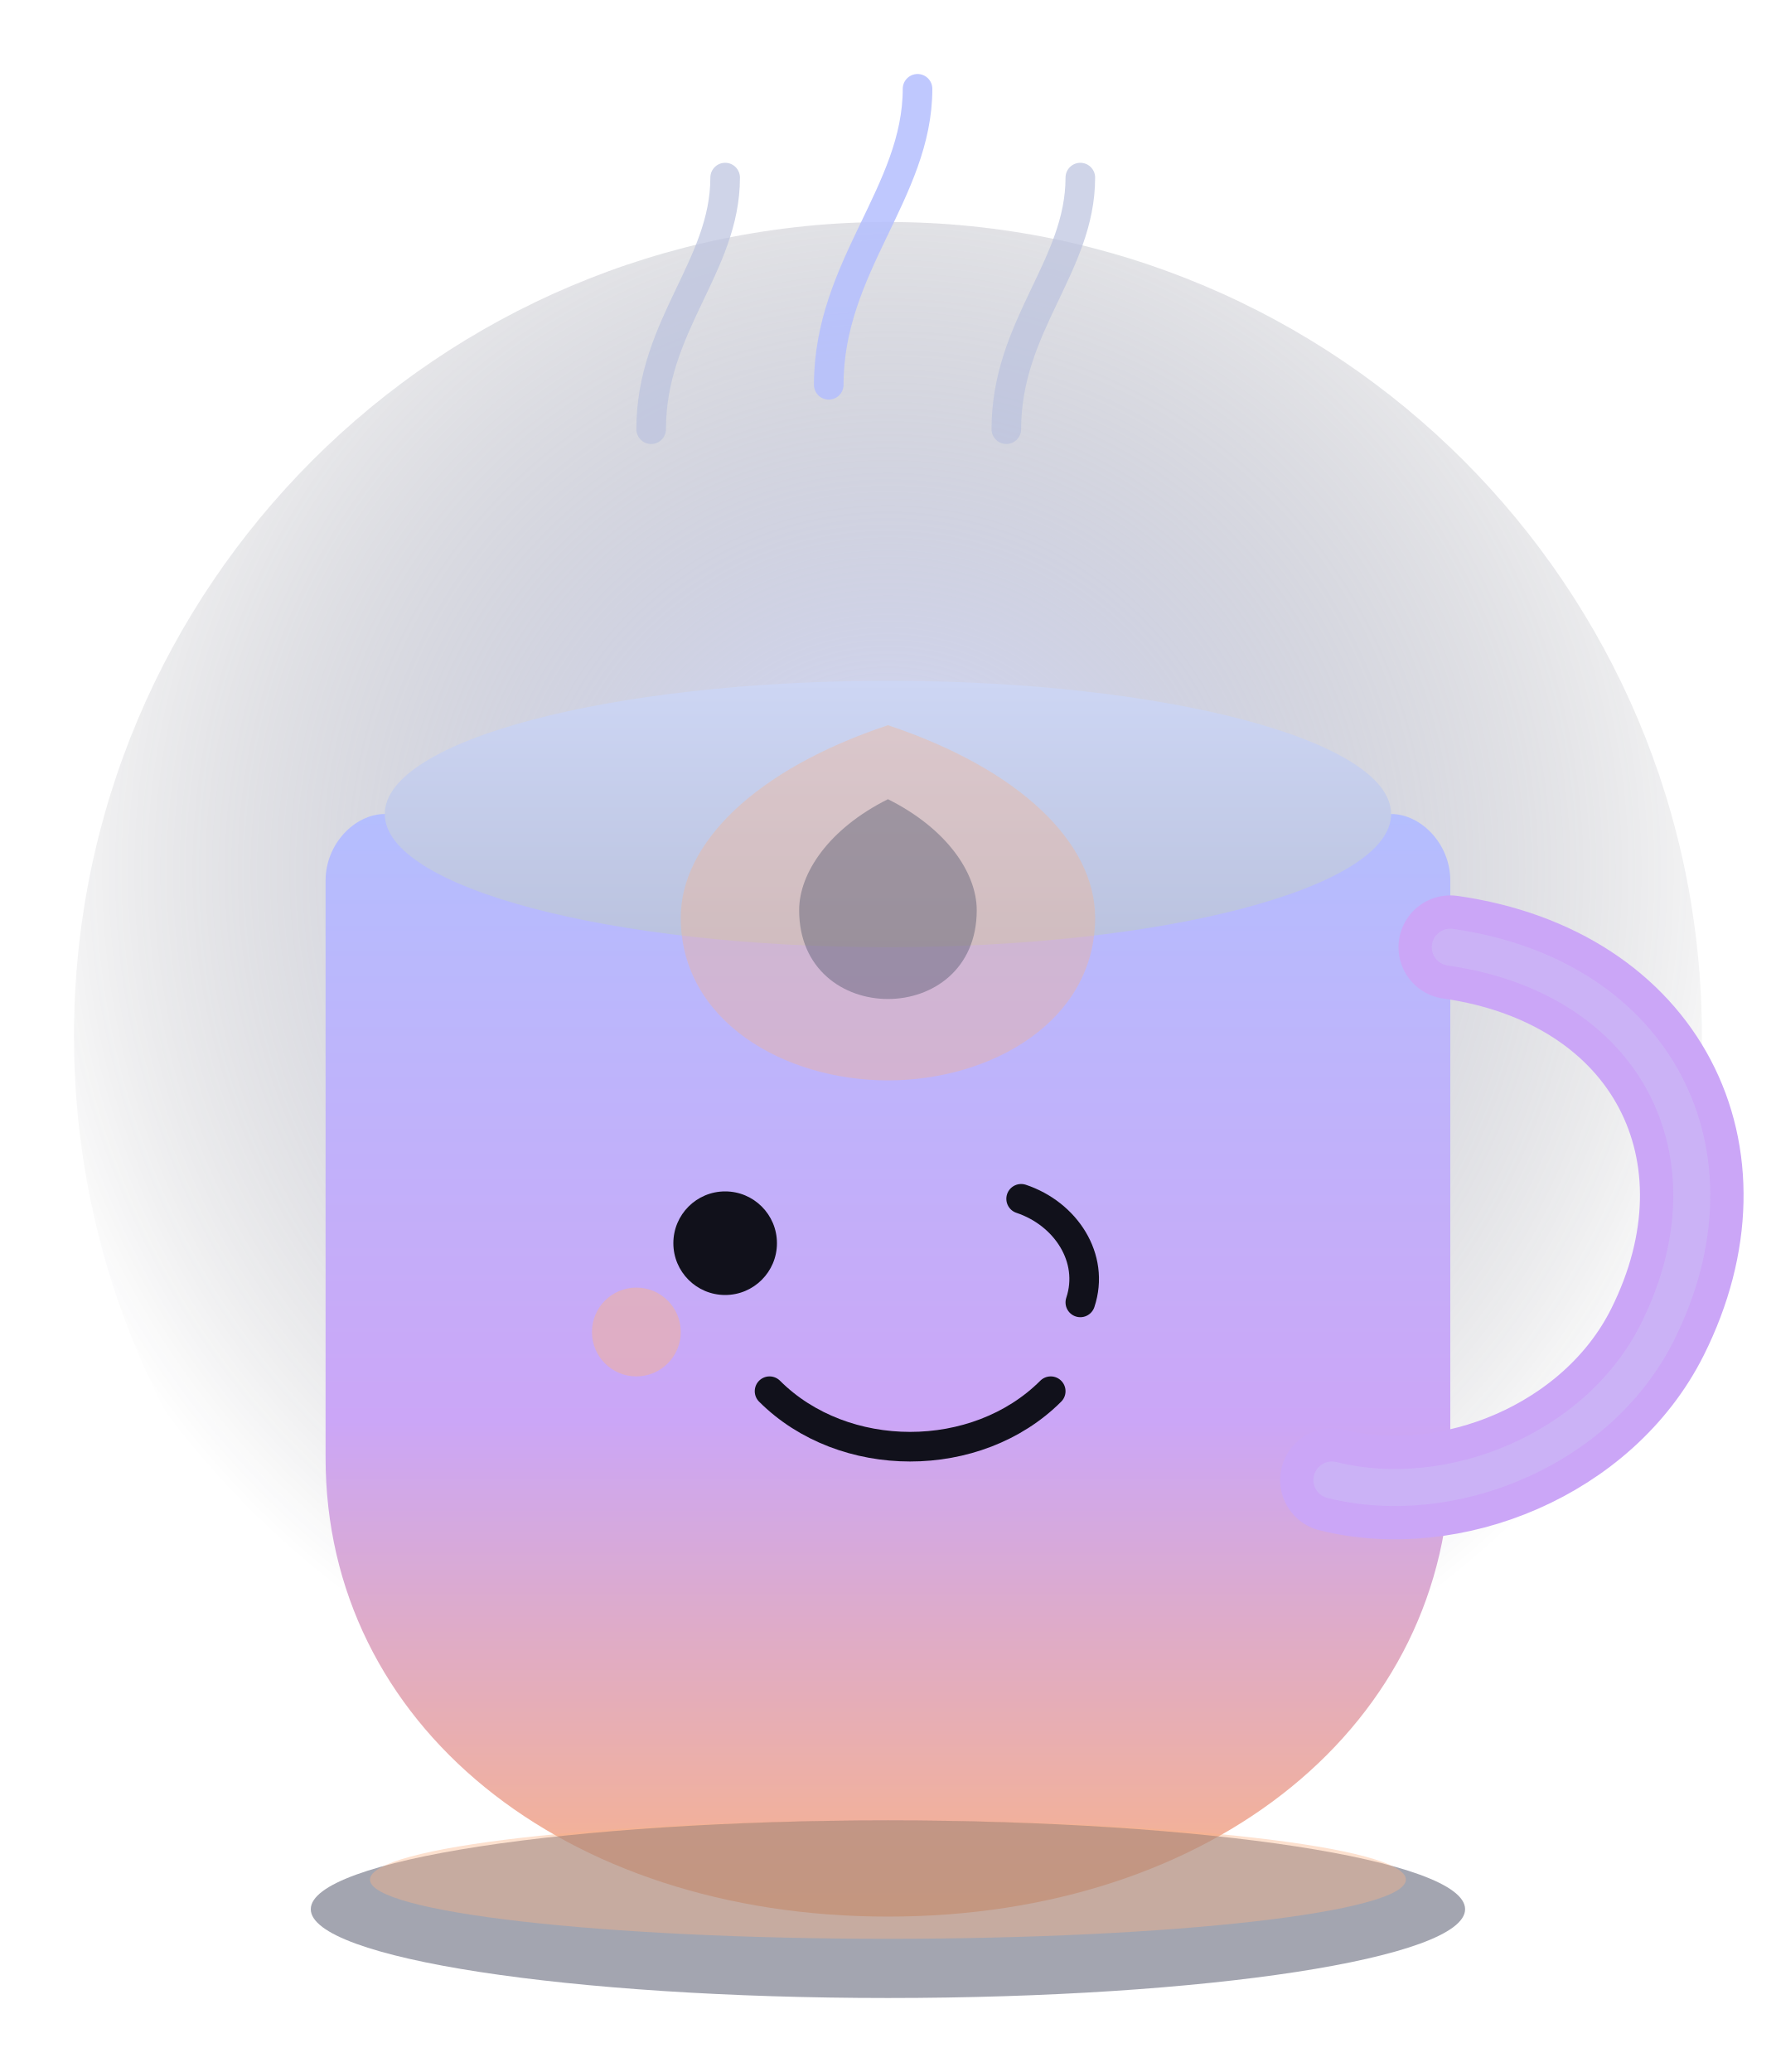
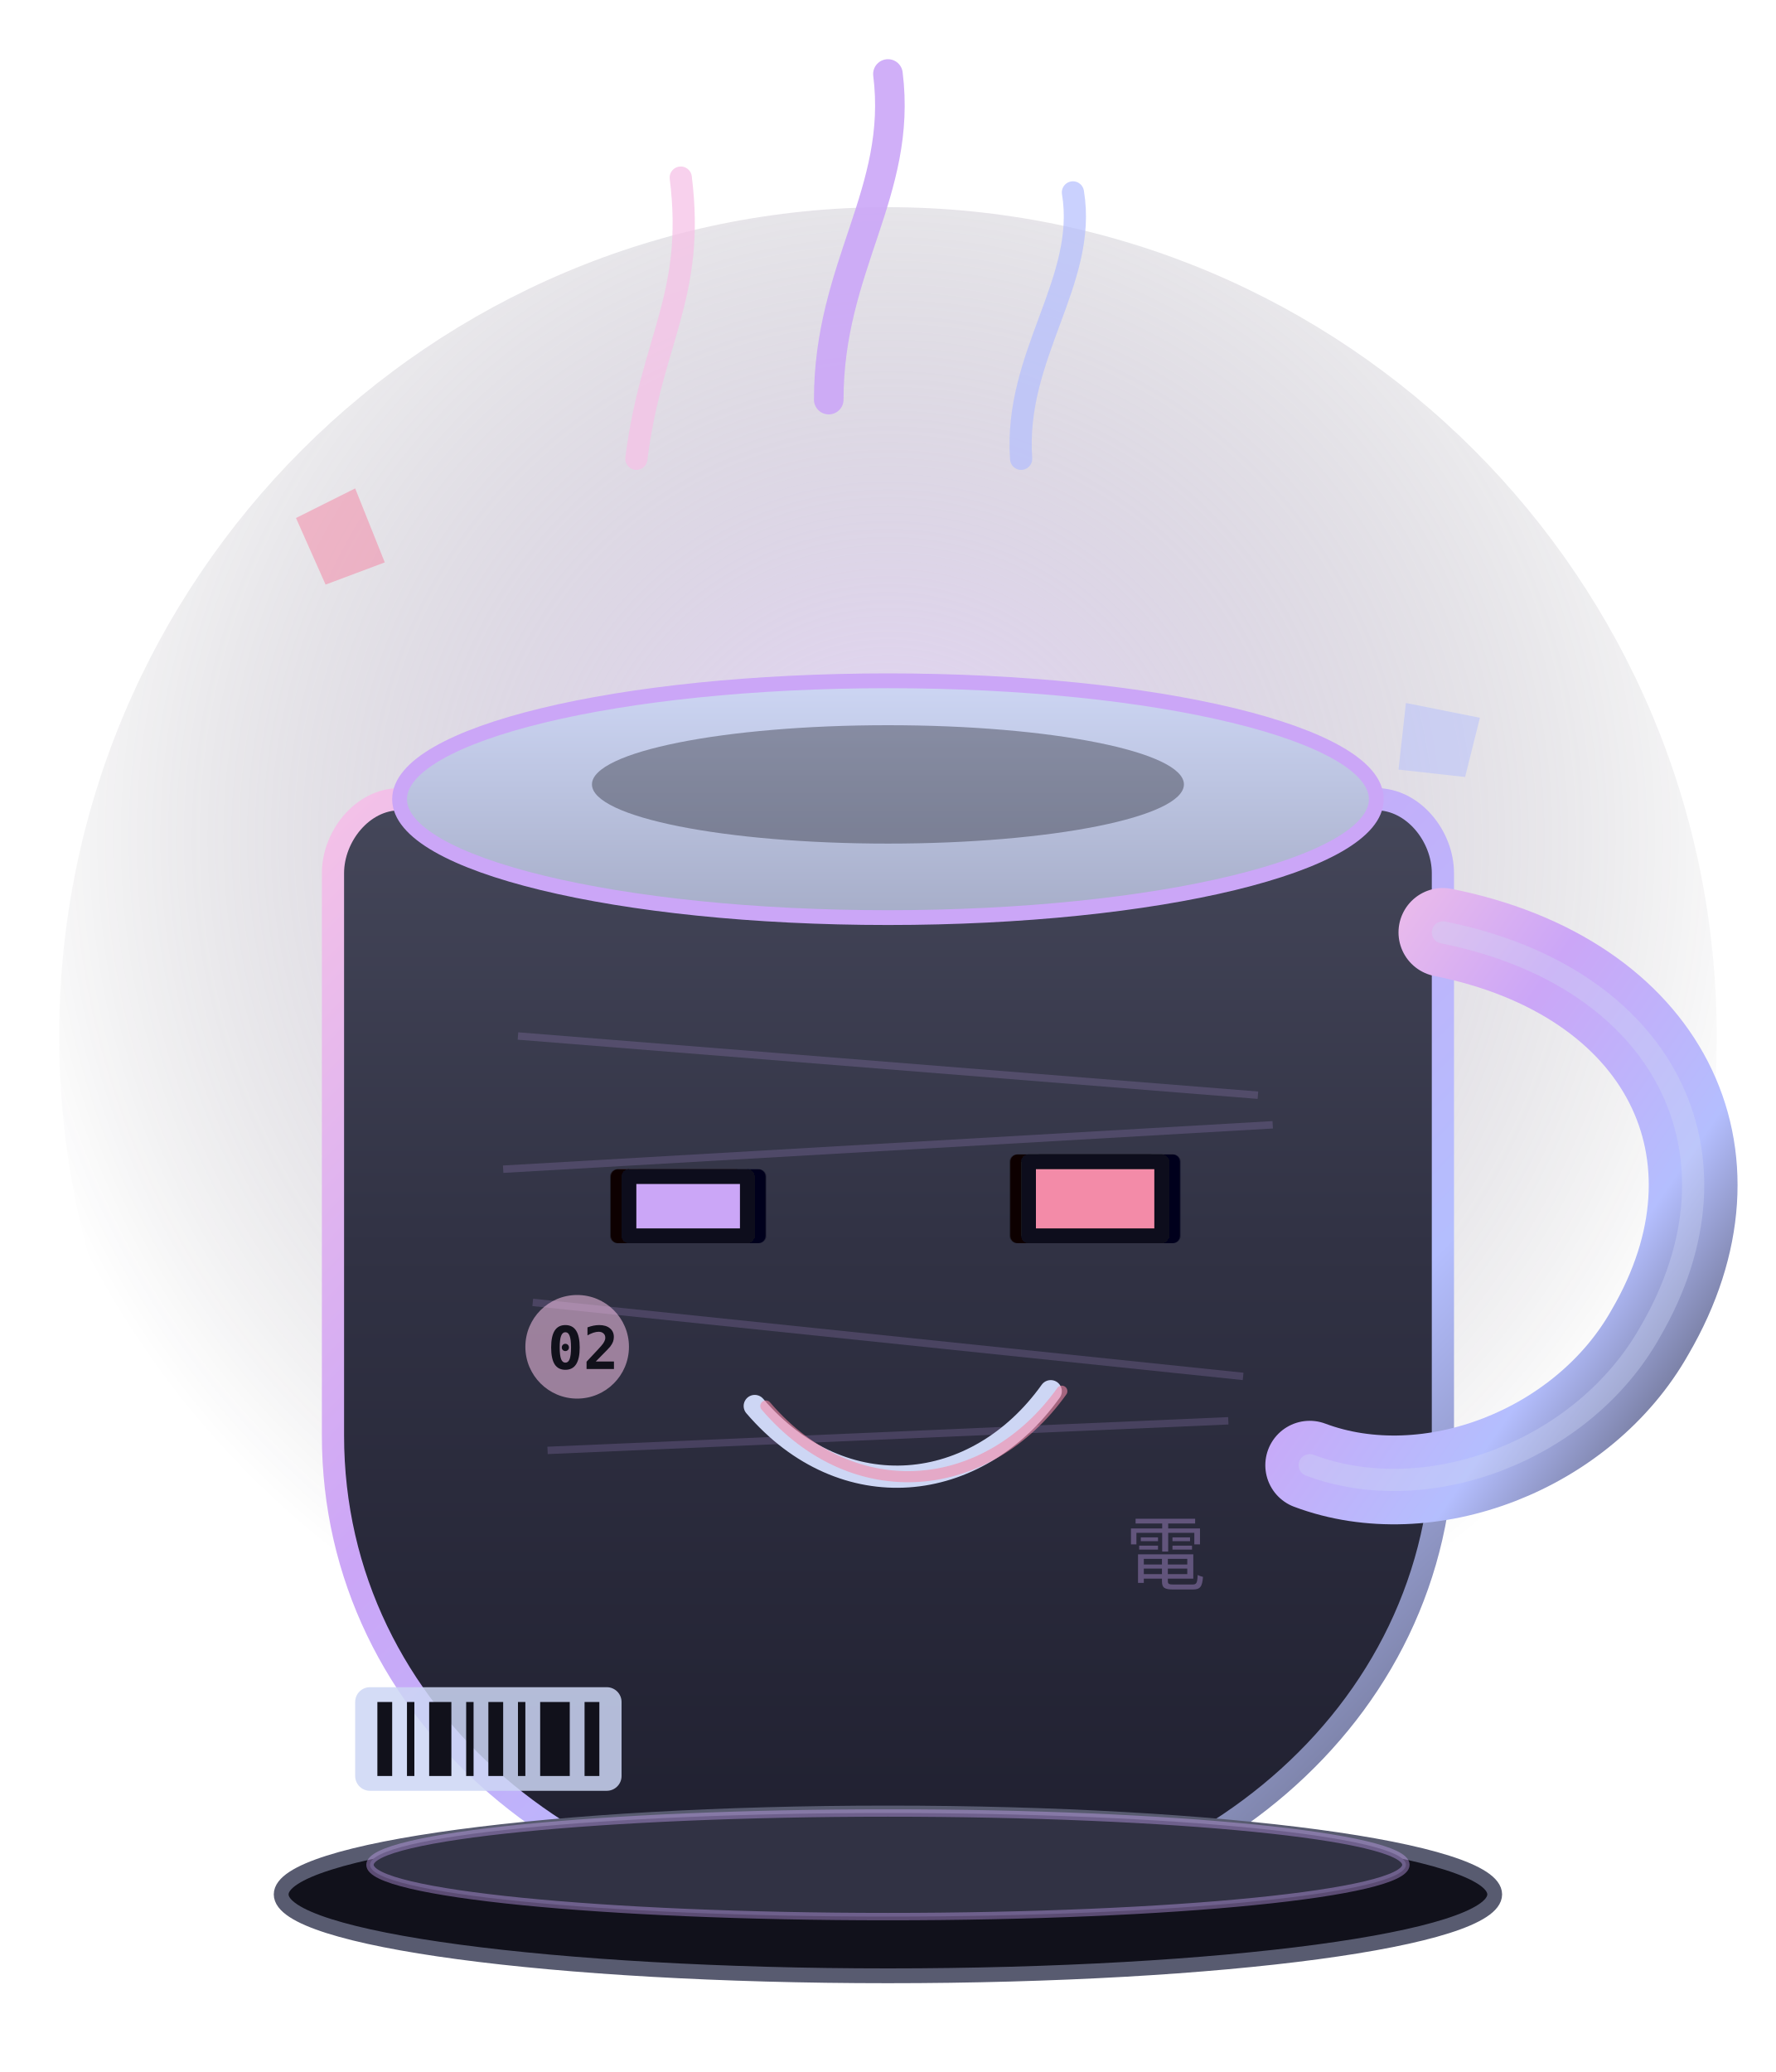
- <svg xmlns="http://www.w3.org/2000/svg" viewBox="0 0 240 280" role="img" aria-label="Mocha mascot — steaming espresso cup with a confident wink">
+ <svg xmlns="http://www.w3.org/2000/svg" viewBox="0 0 240 280" role="img" aria-label="Cyber mocha mascot — chrome espresso cup with glitch eyes">
  <defs>
-     <linearGradient id="cup" x1="0" y1="0" x2="0" y2="1">
-       <stop offset="0%" stop-color="#b4befe" />
-       <stop offset="55%" stop-color="#cba6f7" />
-       <stop offset="100%" stop-color="#fab387" />
+     <linearGradient id="chrome" x1="0" y1="0" x2="1" y2="1">
+       <stop offset="0%" stop-color="#f5c2e7" />
+       <stop offset="35%" stop-color="#cba6f7" />
+       <stop offset="70%" stop-color="#b4befe" />
+       <stop offset="100%" stop-color="#585b70" />
    </linearGradient>
-     <linearGradient id="foam" x1="0" y1="0" x2="0" y2="1">
+     <linearGradient id="cupBody" x1="0" y1="0" x2="0" y2="1">
+       <stop offset="0%" stop-color="#45475a" />
+       <stop offset="40%" stop-color="#313244" />
+       <stop offset="100%" stop-color="#1e1e2e" />
+     </linearGradient>
+     <linearGradient id="foamG" x1="0" y1="0" x2="0" y2="1">
      <stop offset="0%" stop-color="#cdd6f4" />
-       <stop offset="100%" stop-color="#bac2de" />
+       <stop offset="100%" stop-color="#a6adc8" />
    </linearGradient>
-     <radialGradient id="glow" cx="50%" cy="40%" r="55%">
-       <stop offset="0%" stop-color="#b4befe" stop-opacity="0.55" />
+     <filter id="noise">
+       <feTurbulence type="fractalNoise" baseFrequency="0.9" numOctaves="2" stitchTiles="stitch" />
+       <feColorMatrix type="saturate" values="0" />
+       <feBlend in="SourceGraphic" mode="multiply" />
+     </filter>
+     <filter id="rgbSplit">
+       <feOffset in="SourceGraphic" dx="-1.5" dy="0" result="r" />
+       <feOffset in="SourceGraphic" dx="1.5" dy="0" result="b" />
+       <feComponentTransfer in="r" result="r2">
+         <feFuncR type="identity" />
+         <feFuncG type="discrete" tableValues="0" />
+         <feFuncB type="discrete" tableValues="0" />
+       </feComponentTransfer>
+       <feComponentTransfer in="b" result="b2">
+         <feFuncR type="discrete" tableValues="0" />
+         <feFuncG type="discrete" tableValues="0" />
+         <feFuncB type="identity" />
+       </feComponentTransfer>
+       <feBlend in="r2" in2="b2" mode="screen" result="ab" />
+       <feBlend in="SourceGraphic" in2="ab" mode="lightened" />
+     </filter>
+     <radialGradient id="halo" cx="50%" cy="38%" r="55%">
+       <stop offset="0%" stop-color="#cba6f7" stop-opacity="0.45" />
      <stop offset="100%" stop-color="#11111b" stop-opacity="0" />
    </radialGradient>
  </defs>
-   <circle cx="120" cy="140" r="110" fill="url(#glow)" />
-   <path d="M88 58c0-14 10-22 10-34" fill="none" stroke="#bac2de" stroke-width="4" stroke-linecap="round" opacity="0.7" />
-   <path d="M112 52c0-16 12-26 12-40" fill="none" stroke="#b4befe" stroke-width="4" stroke-linecap="round" opacity="0.85" />
-   <path d="M136 58c0-14 10-22 10-34" fill="none" stroke="#bac2de" stroke-width="4" stroke-linecap="round" opacity="0.7" />
-   <path d="M52 110h136c4 0 8 4 8 9v78c0 36-32 62-76 62s-76-26-76-62v-78c0-5 4-9 8-9z" fill="url(#cup)" />
-   <ellipse cx="120" cy="110" rx="68" ry="18" fill="url(#foam)" />
-   <path d="M120 98c-18 6-28 16-28 26 0 14 14 22 28 22s28-8 28-22c0-10-10-20-28-26z" fill="#fab387" opacity="0.35" />
-   <path d="M120 108c-8 4-12 10-12 15 0 8 6 12 12 12s12-4 12-12c0-5-4-11-12-15z" fill="#585b70" opacity="0.45" />
-   <path d="M196 128c28 4 40 28 28 52-8 16-28 24-44 20" fill="none" stroke="#cba6f7" stroke-width="14" stroke-linecap="round" />
-   <path d="M196 128c28 4 40 28 28 52-8 16-28 24-44 20" fill="none" stroke="#cdd6f4" stroke-width="5" stroke-linecap="round" opacity="0.25" />
-   <circle cx="98" cy="168" r="7" fill="#11111b" />
-   <path d="M138 162c6 2 10 8 8 14" fill="none" stroke="#11111b" stroke-width="4" stroke-linecap="round" />
-   <path d="M104 188c10 10 28 10 38 0" fill="none" stroke="#11111b" stroke-width="4" stroke-linecap="round" />
-   <circle cx="86" cy="180" r="6" fill="#fab387" opacity="0.45" />
-   <ellipse cx="120" cy="258" rx="78" ry="12" fill="#585b70" opacity="0.55" />
-   <ellipse cx="120" cy="254" rx="70" ry="8" fill="#fab387" opacity="0.4" />
+   <circle cx="120" cy="140" r="112" fill="url(#halo)" />
+   <path d="M40 70l8-4 4 10-8 3z" fill="#f38ba8" opacity="0.55" />
+   <path d="M190 95l10 2-2 8-9-1z" fill="#b4befe" opacity="0.5" />
+   <path d="M86 62c2-16 8-22 6-38" fill="none" stroke="#f5c2e7" stroke-width="3" stroke-linecap="round" opacity="0.75" />
+   <path d="M112 54c0-18 10-28 8-44" fill="none" stroke="#cba6f7" stroke-width="4" stroke-linecap="round" opacity="0.9" />
+   <path d="M138 62c-1-14 9-24 7-36" fill="none" stroke="#b4befe" stroke-width="3" stroke-linecap="round" opacity="0.7" />
+   <path d="M54 108h132c5 0 9 5 9 10v76c0 38-34 66-75 66s-75-28-75-66v-76c0-5 4-10 9-10z" fill="url(#cupBody)" stroke="url(#chrome)" stroke-width="3" />
+   <ellipse cx="120" cy="108" rx="66" ry="16" fill="url(#foamG)" stroke="#cba6f7" stroke-width="2" />
+   <ellipse cx="120" cy="106" rx="40" ry="8" fill="#11111b" opacity="0.35" />
+   <g stroke="#cba6f7" stroke-opacity="0.18" stroke-width="1">
+     <path d="M70 140l100 8M68 158l104-6M72 176l96 10M74 196l92-4" />
+   </g>
+   <path d="M195 126c30 6 42 30 28 54-9 16-30 24-46 18" fill="none" stroke="url(#chrome)" stroke-width="12" stroke-linecap="round" />
+   <path d="M195 126c30 6 42 30 28 54-9 16-30 24-46 18" fill="none" stroke="#cdd6f4" stroke-width="3" stroke-linecap="round" opacity="0.35" />
+   <g filter="url(#rgbSplit)">
+     <rect x="84" y="158" width="18" height="10" rx="1" fill="#11111b" />
+     <rect x="86" y="160" width="14" height="6" fill="#cba6f7" />
+     <rect x="138" y="156" width="20" height="12" rx="1" fill="#11111b" />
+     <rect x="140" y="158" width="16" height="8" fill="#f38ba8" />
+   </g>
+   <path d="M102 190c12 14 30 12 40-2" fill="none" stroke="#cdd6f4" stroke-width="3" stroke-linecap="round" />
+   <path d="M102 190c12 14 30 12 40-2" fill="none" stroke="#f38ba8" stroke-width="1.5" stroke-linecap="round" opacity="0.6" transform="translate(1.5 0)" />
+   <circle cx="78" cy="182" r="7" fill="#f5c2e7" opacity="0.55" />
+   <text x="74" y="185" fill="#11111b" font-size="8" font-family="monospace" font-weight="700">02</text>
+   <text x="152" y="214" fill="#cba6f7" font-size="11" font-family="serif" opacity="0.35">電</text>
+   <ellipse cx="120" cy="256" rx="82" ry="11" fill="#11111b" stroke="#585b70" stroke-width="2" />
+   <ellipse cx="120" cy="252" rx="70" ry="7" fill="#313244" stroke="#cba6f7" stroke-opacity="0.4" />
+   <g transform="translate(48 228)">
+     <rect width="36" height="14" rx="2" fill="#cdd6f4" opacity="0.85" />
+     <g fill="#11111b">
+       <rect x="3" y="2" width="2" height="10" />
+       <rect x="7" y="2" width="1" height="10" />
+       <rect x="10" y="2" width="3" height="10" />
+       <rect x="15" y="2" width="1" height="10" />
+       <rect x="18" y="2" width="2" height="10" />
+       <rect x="22" y="2" width="1" height="10" />
+       <rect x="25" y="2" width="4" height="10" />
+       <rect x="31" y="2" width="2" height="10" />
+     </g>
+   </g>
</svg>
